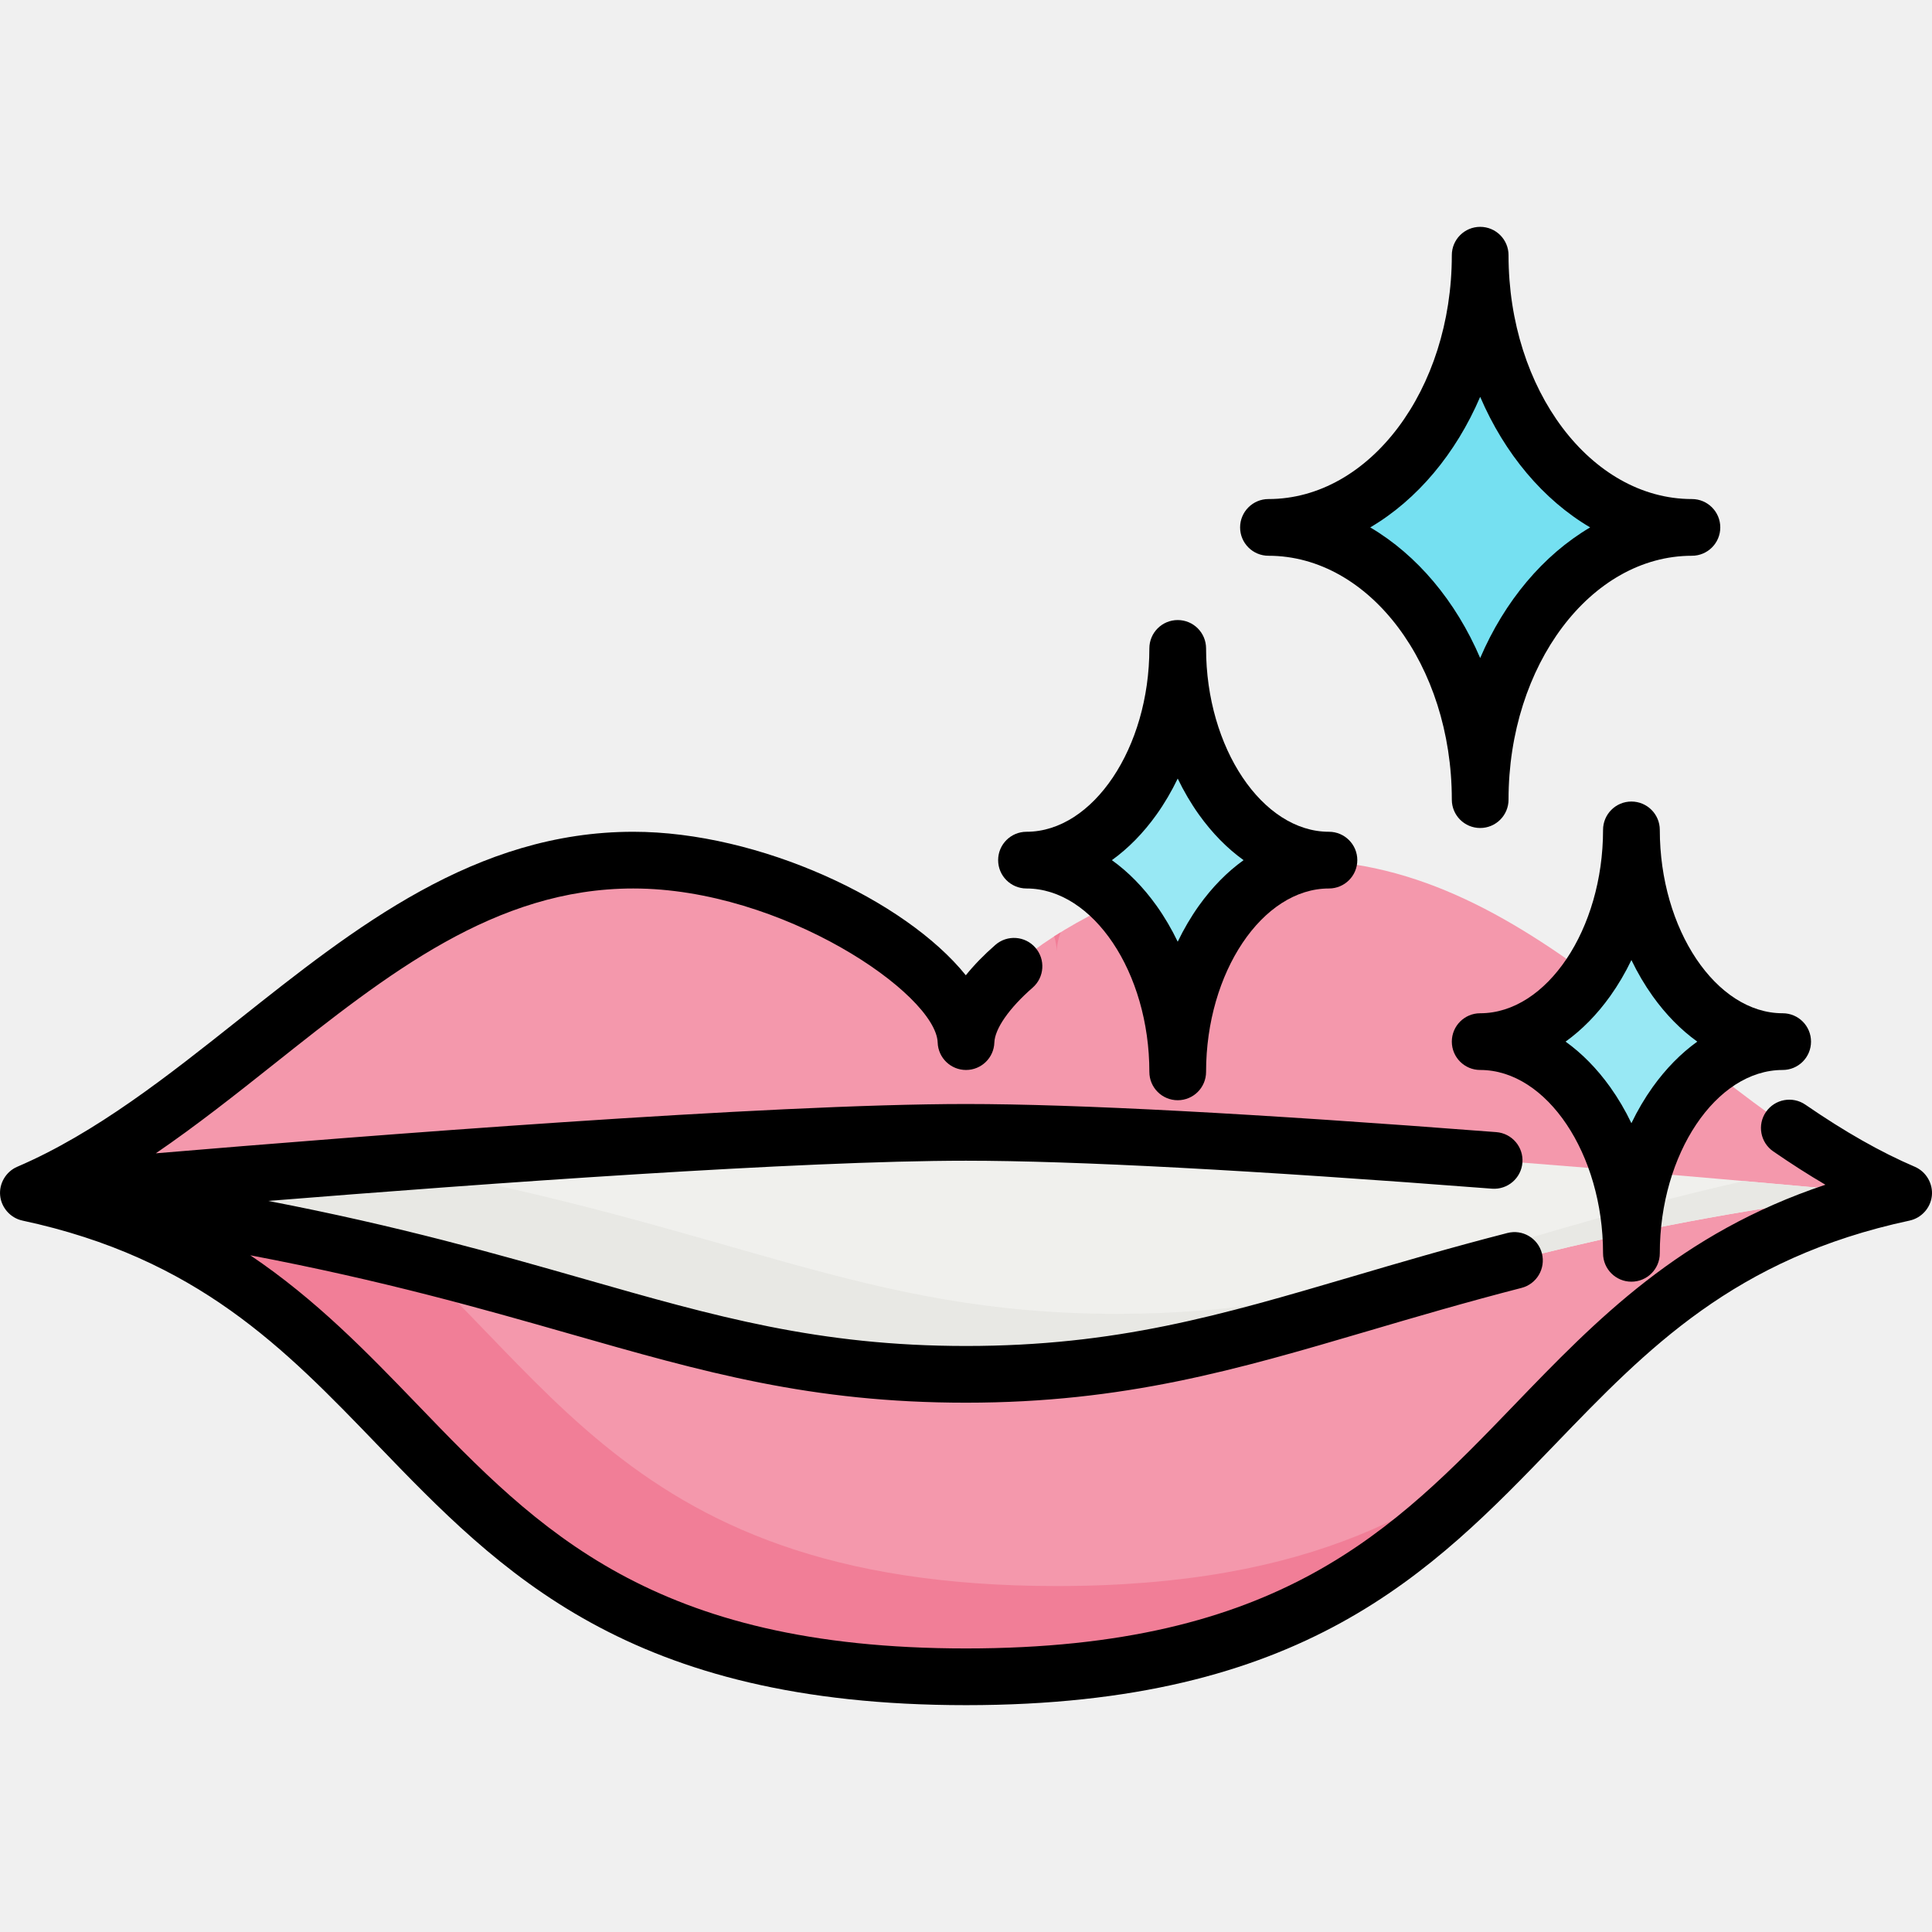
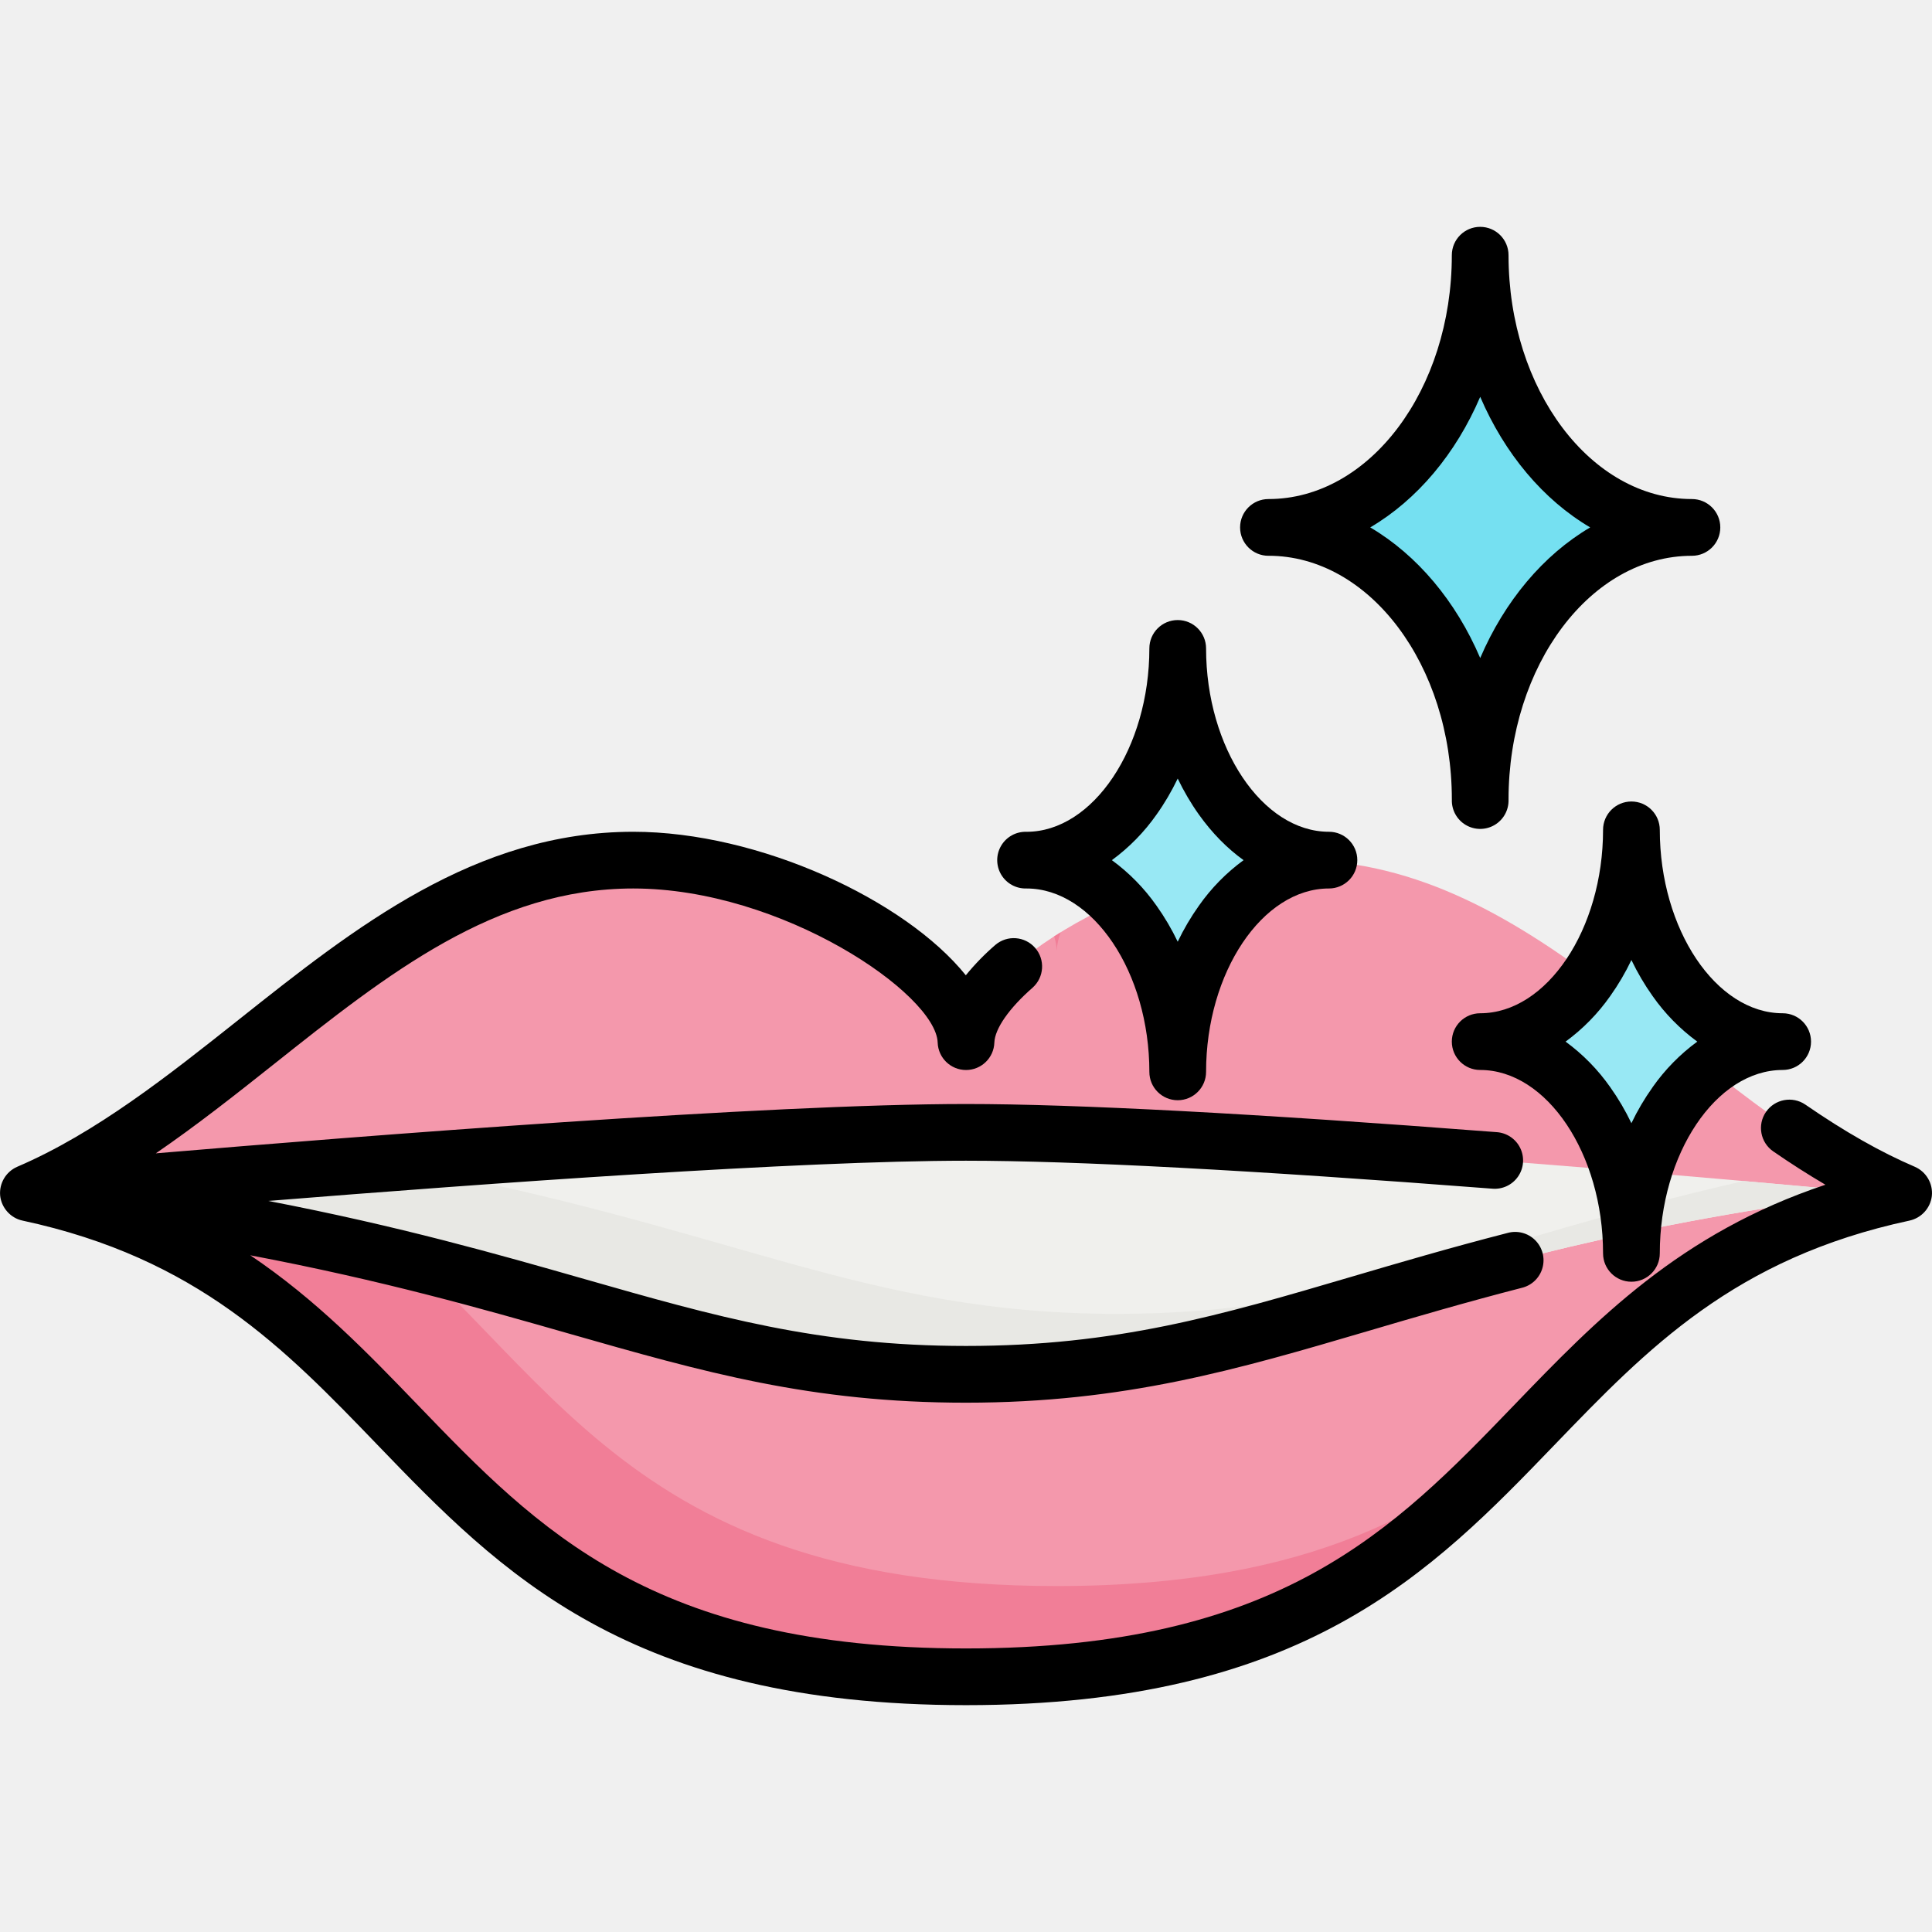
- <svg xmlns="http://www.w3.org/2000/svg" width="65" height="65" viewBox="0 0 65 65" fill="none">
+ <svg xmlns="http://www.w3.org/2000/svg" width="65" height="65" fill="none">
  <g clip-path="url(#clip0)">
-     <path d="M43.694 28.938C38.606 28.938 32.585 32.531 32.5 35.044C32.415 32.531 26.394 28.938 21.306 28.938C13.165 28.938 8.077 37.079 0.954 40.132C15.2 43.185 13.165 56.414 32.5 56.414C51.835 56.414 49.799 43.185 64.046 40.132C56.923 37.079 51.835 28.938 43.694 28.938Z" fill="#F498AC" />
-     <path d="M35.686 31.365C35.612 31.41 35.539 31.456 35.467 31.503C35.518 31.669 35.547 31.832 35.553 31.991C35.56 31.789 35.605 31.579 35.686 31.365Z" fill="#F17E97" />
-     <path d="M35.553 53.361C20.234 53.361 18.329 45.058 11.114 40.09H1.047C1.016 40.104 0.985 40.119 0.954 40.132C15.2 43.185 13.165 56.414 32.5 56.414C43.757 56.414 47.77 51.929 51.971 47.58C48.515 50.75 44.143 53.361 35.553 53.361Z" fill="#F17E97" />
-     <path d="M32.5 38.097C23.285 38.097 0.954 40.132 0.954 40.132C18.253 42.167 22.324 46.238 32.5 46.238C42.676 46.238 46.747 42.167 63.029 40.132C63.028 40.132 41.715 38.097 32.5 38.097Z" fill="#F0F0ED" />
-     <path d="M37.588 44.203C28.943 44.203 24.703 41.266 13.018 39.134C6.397 39.636 0.954 40.132 0.954 40.132C18.253 42.167 22.324 46.238 32.5 46.238C42.676 46.238 46.746 42.167 63.028 40.132C63.028 40.132 61.321 39.969 58.663 39.735C49.661 41.778 45.443 44.203 37.588 44.203Z" fill="#E8E8E4" />
-     <path d="M49.799 8.586C49.799 13.644 52.989 17.744 56.923 17.744C52.989 17.744 49.799 21.845 49.799 26.903C49.799 21.845 46.61 17.744 42.676 17.744C46.61 17.744 49.799 13.644 49.799 8.586Z" fill="#75E0F1" />
-     <path d="M39.623 21.815C39.623 25.749 41.901 28.938 44.711 28.938C41.901 28.938 39.623 32.127 39.623 36.062C39.623 32.127 37.345 28.938 34.535 28.938C37.345 28.938 39.623 25.749 39.623 21.815Z" fill="#98E8F4" />
-     <path d="M54.887 27.921C54.887 31.855 57.166 35.044 59.976 35.044C57.166 35.044 54.887 38.233 54.887 42.167C54.887 38.233 52.609 35.044 49.799 35.044C52.609 35.044 54.887 31.855 54.887 27.921Z" fill="#98E8F4" />
-     <path d="M64.422 39.255C63.271 38.762 62.067 38.078 60.741 37.166C60.307 36.867 59.713 36.977 59.414 37.41C59.115 37.844 59.225 38.438 59.659 38.737C60.263 39.153 60.846 39.526 61.414 39.859C56.513 41.492 53.69 44.421 50.948 47.266C46.887 51.48 43.051 55.46 32.5 55.46C21.949 55.46 18.113 51.48 14.053 47.266C12.362 45.512 10.64 43.727 8.421 42.233C12.884 43.08 16.247 44.04 19.136 44.865C23.685 46.165 27.279 47.192 32.5 47.192C37.831 47.192 41.624 46.076 46.015 44.784C47.624 44.31 49.288 43.821 51.19 43.33C51.7 43.199 52.007 42.679 51.876 42.168C51.744 41.658 51.225 41.351 50.714 41.483C48.78 41.981 47.101 42.475 45.476 42.954C41.052 44.255 37.557 45.284 32.5 45.284C27.546 45.284 24.066 44.29 19.661 43.031C16.781 42.208 13.441 41.254 9.026 40.404C16.363 39.814 26.916 39.051 32.501 39.051C36.148 39.051 42.101 39.367 50.196 39.992C50.723 40.031 51.179 39.639 51.22 39.114C51.261 38.589 50.868 38.13 50.342 38.089C42.199 37.461 36.196 37.143 32.501 37.143C25.84 37.143 12.241 38.212 5.242 38.802C6.615 37.864 7.93 36.822 9.221 35.797C13.046 32.761 16.659 29.892 21.307 29.892C26.319 29.892 31.492 33.447 31.547 35.076C31.564 35.59 31.986 35.998 32.501 35.998C33.015 35.998 33.437 35.59 33.454 35.076C33.47 34.61 33.951 33.919 34.742 33.228C35.139 32.882 35.18 32.279 34.833 31.882C34.487 31.485 33.884 31.444 33.487 31.791C33.1 32.129 32.768 32.471 32.494 32.812C30.456 30.28 25.541 27.984 21.307 27.984C15.993 27.984 11.947 31.197 8.035 34.303C5.671 36.18 3.227 38.12 0.579 39.255C0.203 39.416 -0.035 39.815 0.005 40.222C0.044 40.63 0.352 40.979 0.755 41.065C6.643 42.327 9.575 45.369 12.679 48.59C16.838 52.906 21.138 57.368 32.501 57.368C43.863 57.368 48.163 52.906 52.322 48.59C55.426 45.369 58.358 42.327 64.246 41.065C64.642 40.98 64.948 40.644 64.994 40.242C65.042 39.828 64.806 39.42 64.422 39.255Z" fill="black" />
-     <path d="M42.676 18.698C46.078 18.698 48.845 22.379 48.845 26.903C48.845 27.43 49.272 27.857 49.799 27.857C50.326 27.857 50.753 27.43 50.753 26.903C50.753 22.379 53.521 18.698 56.923 18.698C57.45 18.698 57.877 18.271 57.877 17.744C57.877 17.218 57.45 16.79 56.923 16.79C53.521 16.79 50.753 13.11 50.753 8.586C50.753 8.059 50.326 7.632 49.799 7.632C49.272 7.632 48.845 8.059 48.845 8.586C48.845 13.11 46.078 16.79 42.676 16.79C42.149 16.79 41.722 17.218 41.722 17.744C41.722 18.271 42.149 18.698 42.676 18.698ZM49.799 13.351C50.621 15.267 51.922 16.816 53.499 17.744C51.922 18.673 50.621 20.222 49.799 22.139C48.978 20.222 47.677 18.673 46.1 17.744C47.677 16.816 48.978 15.267 49.799 13.351Z" fill="black" />
-     <path d="M34.535 29.892C36.776 29.892 38.669 32.718 38.669 36.062C38.669 36.589 39.096 37.016 39.623 37.016C40.15 37.016 40.577 36.589 40.577 36.062C40.577 32.718 42.47 29.892 44.711 29.892C45.238 29.892 45.665 29.465 45.665 28.938C45.665 28.412 45.238 27.984 44.711 27.984C42.47 27.984 40.577 25.159 40.577 21.815C40.577 21.288 40.15 20.861 39.623 20.861C39.096 20.861 38.669 21.288 38.669 21.815C38.669 25.159 36.776 27.984 34.535 27.984C34.008 27.984 33.581 28.412 33.581 28.938C33.581 29.465 34.008 29.892 34.535 29.892ZM38.909 27.407C39.178 27.03 39.416 26.624 39.623 26.194C39.83 26.624 40.068 27.03 40.337 27.407C40.782 28.029 41.288 28.543 41.839 28.939C41.288 29.334 40.782 29.848 40.337 30.47C40.068 30.847 39.83 31.253 39.623 31.683C39.416 31.253 39.178 30.847 38.909 30.47C38.465 29.848 37.959 29.334 37.408 28.939C37.959 28.543 38.465 28.029 38.909 27.407Z" fill="black" />
-     <path d="M55.842 27.921C55.842 27.394 55.414 26.967 54.887 26.967C54.36 26.967 53.933 27.394 53.933 27.921C53.933 31.265 52.04 34.09 49.799 34.09C49.272 34.09 48.845 34.517 48.845 35.044C48.845 35.571 49.272 35.998 49.799 35.998C52.04 35.998 53.933 38.823 53.933 42.167C53.933 42.694 54.36 43.121 54.887 43.121C55.414 43.121 55.842 42.694 55.842 42.167C55.842 38.823 57.735 35.998 59.976 35.998C60.503 35.998 60.93 35.571 60.93 35.044C60.93 34.517 60.503 34.09 59.976 34.09C57.735 34.09 55.842 31.265 55.842 27.921ZM55.601 36.576C55.333 36.952 55.094 37.358 54.887 37.789C54.681 37.358 54.442 36.952 54.174 36.576C53.729 35.953 53.223 35.44 52.672 35.044C53.223 34.648 53.729 34.135 54.174 33.512C54.442 33.136 54.681 32.73 54.887 32.299C55.094 32.73 55.333 33.136 55.601 33.512C56.046 34.135 56.552 34.648 57.103 35.044C56.552 35.44 56.046 35.954 55.601 36.576Z" fill="black" />
+     <path d="M43.694 28.938c-5.088 0-11.11 3.593-11.194 6.106-.085-2.513-6.106-6.106-11.194-6.106-8.141 0-13.229 8.141-20.352 11.194C15.2 43.185 13.165 56.414 32.5 56.414s17.3-13.229 31.546-16.282c-7.123-3.053-12.211-11.194-20.352-11.194z" fill="#F498AC" />
+     <path d="M35.686 31.365a8.098 8.098 0 00-.219.138c.051.166.08.33.086.488a1.98 1.98 0 01.133-.626zm-.133 21.996c-15.319 0-17.224-8.303-24.44-13.271H1.048l-.093.042C15.2 43.185 13.165 56.414 32.5 56.414c11.257 0 15.27-4.485 19.47-8.834-3.455 3.17-7.827 5.781-16.417 5.781z" fill="#F17E97" />
+     <path d="M32.5 38.097c-9.215 0-31.546 2.035-31.546 2.035 17.3 2.035 21.37 6.106 31.546 6.106 10.176 0 14.247-4.07 30.529-6.106 0 0-21.314-2.035-30.53-2.035z" fill="#F0F0ED" />
+     <path d="M37.588 44.203c-8.645 0-12.885-2.937-24.57-5.07-6.62.503-12.064 1-12.064 1 17.3 2.034 21.37 6.105 31.546 6.105 10.176 0 14.246-4.07 30.528-6.106 0 0-1.707-.163-4.364-.397-9.003 2.043-13.221 4.468-21.076 4.468z" fill="#E8E8E4" />
+     <path d="M49.8 8.586c0 5.058 3.189 9.158 7.123 9.158-3.934 0-7.124 4.101-7.124 9.159 0-5.058-3.189-9.159-7.123-9.159 3.934 0 7.123-4.1 7.123-9.158z" fill="#75E0F1" />
+     <path d="M39.623 21.815c0 3.934 2.278 7.123 5.088 7.123-2.81 0-5.088 3.19-5.088 7.124 0-3.934-2.278-7.124-5.088-7.124 2.81 0 5.088-3.189 5.088-7.123zm15.264 6.105c0 3.935 2.279 7.124 5.089 7.124-2.81 0-5.089 3.19-5.089 7.123 0-3.934-2.278-7.123-5.088-7.123 2.81 0 5.088-3.19 5.088-7.123z" fill="#98E8F4" />
+     <path d="M64.422 39.255c-1.151-.493-2.355-1.177-3.68-2.09a.954.954 0 00-1.083 1.572 28.71 28.71 0 001.755 1.122c-4.901 1.633-7.724 4.562-10.466 7.407C46.887 51.48 43.05 55.46 32.5 55.46s-14.387-3.98-18.447-8.194c-1.69-1.754-3.413-3.54-5.632-5.033 4.463.847 7.826 1.807 10.715 2.633 4.55 1.3 8.143 2.326 13.364 2.326 5.331 0 9.124-1.116 13.515-2.408 1.609-.474 3.273-.963 5.175-1.454a.954.954 0 10-.476-1.847c-1.934.498-3.613.992-5.238 1.47-4.424 1.302-7.92 2.33-12.976 2.33-4.954 0-8.434-.993-12.84-2.252-2.879-.823-6.22-1.777-10.634-2.627 7.337-.59 17.89-1.353 23.475-1.353 3.647 0 9.6.316 17.695.94a.954.954 0 10.146-1.902c-8.143-.628-14.146-.946-17.841-.946-6.66 0-20.26 1.069-27.259 1.66 1.373-.94 2.688-1.98 3.979-3.005 3.825-3.037 7.438-5.906 12.086-5.906 5.012 0 10.185 3.555 10.24 5.184a.954.954 0 001.907 0c.016-.466.497-1.157 1.288-1.848a.954.954 0 00-1.255-1.437 8.14 8.14 0 00-.993 1.021c-2.038-2.532-6.953-4.828-11.187-4.828-5.314 0-9.36 3.212-13.272 6.319C5.67 36.18 3.227 38.12.579 39.255a.964.964 0 00-.574.967c.04.408.347.757.75.843 5.888 1.262 8.82 4.304 11.924 7.525 4.159 4.316 8.46 8.778 19.822 8.778 11.362 0 15.662-4.462 19.82-8.778 3.105-3.22 6.037-6.264 11.925-7.525a.963.963 0 00.748-.823.963.963 0 00-.572-.987zM42.676 18.698c3.402 0 6.17 3.681 6.17 8.205a.954.954 0 101.907 0c0-4.524 2.768-8.204 6.17-8.204a.954.954 0 100-1.909c-3.402 0-6.17-3.68-6.17-8.204a.954.954 0 10-1.908 0c0 4.524-2.767 8.204-6.169 8.204a.954.954 0 100 1.909zM49.8 13.35c.822 1.917 2.123 3.466 3.7 4.394-1.578.929-2.878 2.478-3.7 4.395-.82-1.917-2.122-3.466-3.7-4.395 1.578-.928 2.88-2.477 3.7-4.393z" fill="#000" />
+     <path d="M34.535 29.892c2.241 0 4.134 2.826 4.134 6.17a.954.954 0 101.908 0c0-3.344 1.893-6.17 4.134-6.17a.954.954 0 000-1.908c-2.24 0-4.134-2.825-4.134-6.169a.954.954 0 00-1.908 0c0 3.344-1.893 6.17-4.134 6.17a.954.954 0 100 1.907zm4.374-2.485c.269-.377.507-.783.714-1.213.207.43.445.836.714 1.213.444.622.95 1.136 1.502 1.532a6.573 6.573 0 00-1.502 1.531 8.176 8.176 0 00-.714 1.213 8.167 8.167 0 00-.714-1.213 6.576 6.576 0 00-1.501-1.531 6.578 6.578 0 001.501-1.532zm16.933.513a.954.954 0 10-1.909 0c0 3.345-1.893 6.17-4.134 6.17a.954.954 0 100 1.908c2.241 0 4.134 2.825 4.134 6.17a.954.954 0 101.909 0c0-3.345 1.893-6.17 4.134-6.17a.954.954 0 100-1.908c-2.241 0-4.134-2.825-4.134-6.17zm-.24 8.656a8.161 8.161 0 00-.715 1.213 8.17 8.17 0 00-.713-1.213 6.576 6.576 0 00-1.502-1.532 6.578 6.578 0 001.502-1.532 8.13 8.13 0 00.713-1.213c.207.43.446.837.714 1.213a6.578 6.578 0 001.502 1.532 6.597 6.597 0 00-1.502 1.532z" fill="#000" />
  </g>
  <defs>
    <clipPath id="clip0">
-       <rect width="65" height="65" fill="white" />
+       <path fill="#fff" d="M0 0h65v65H0z" />
    </clipPath>
  </defs>
</svg>
